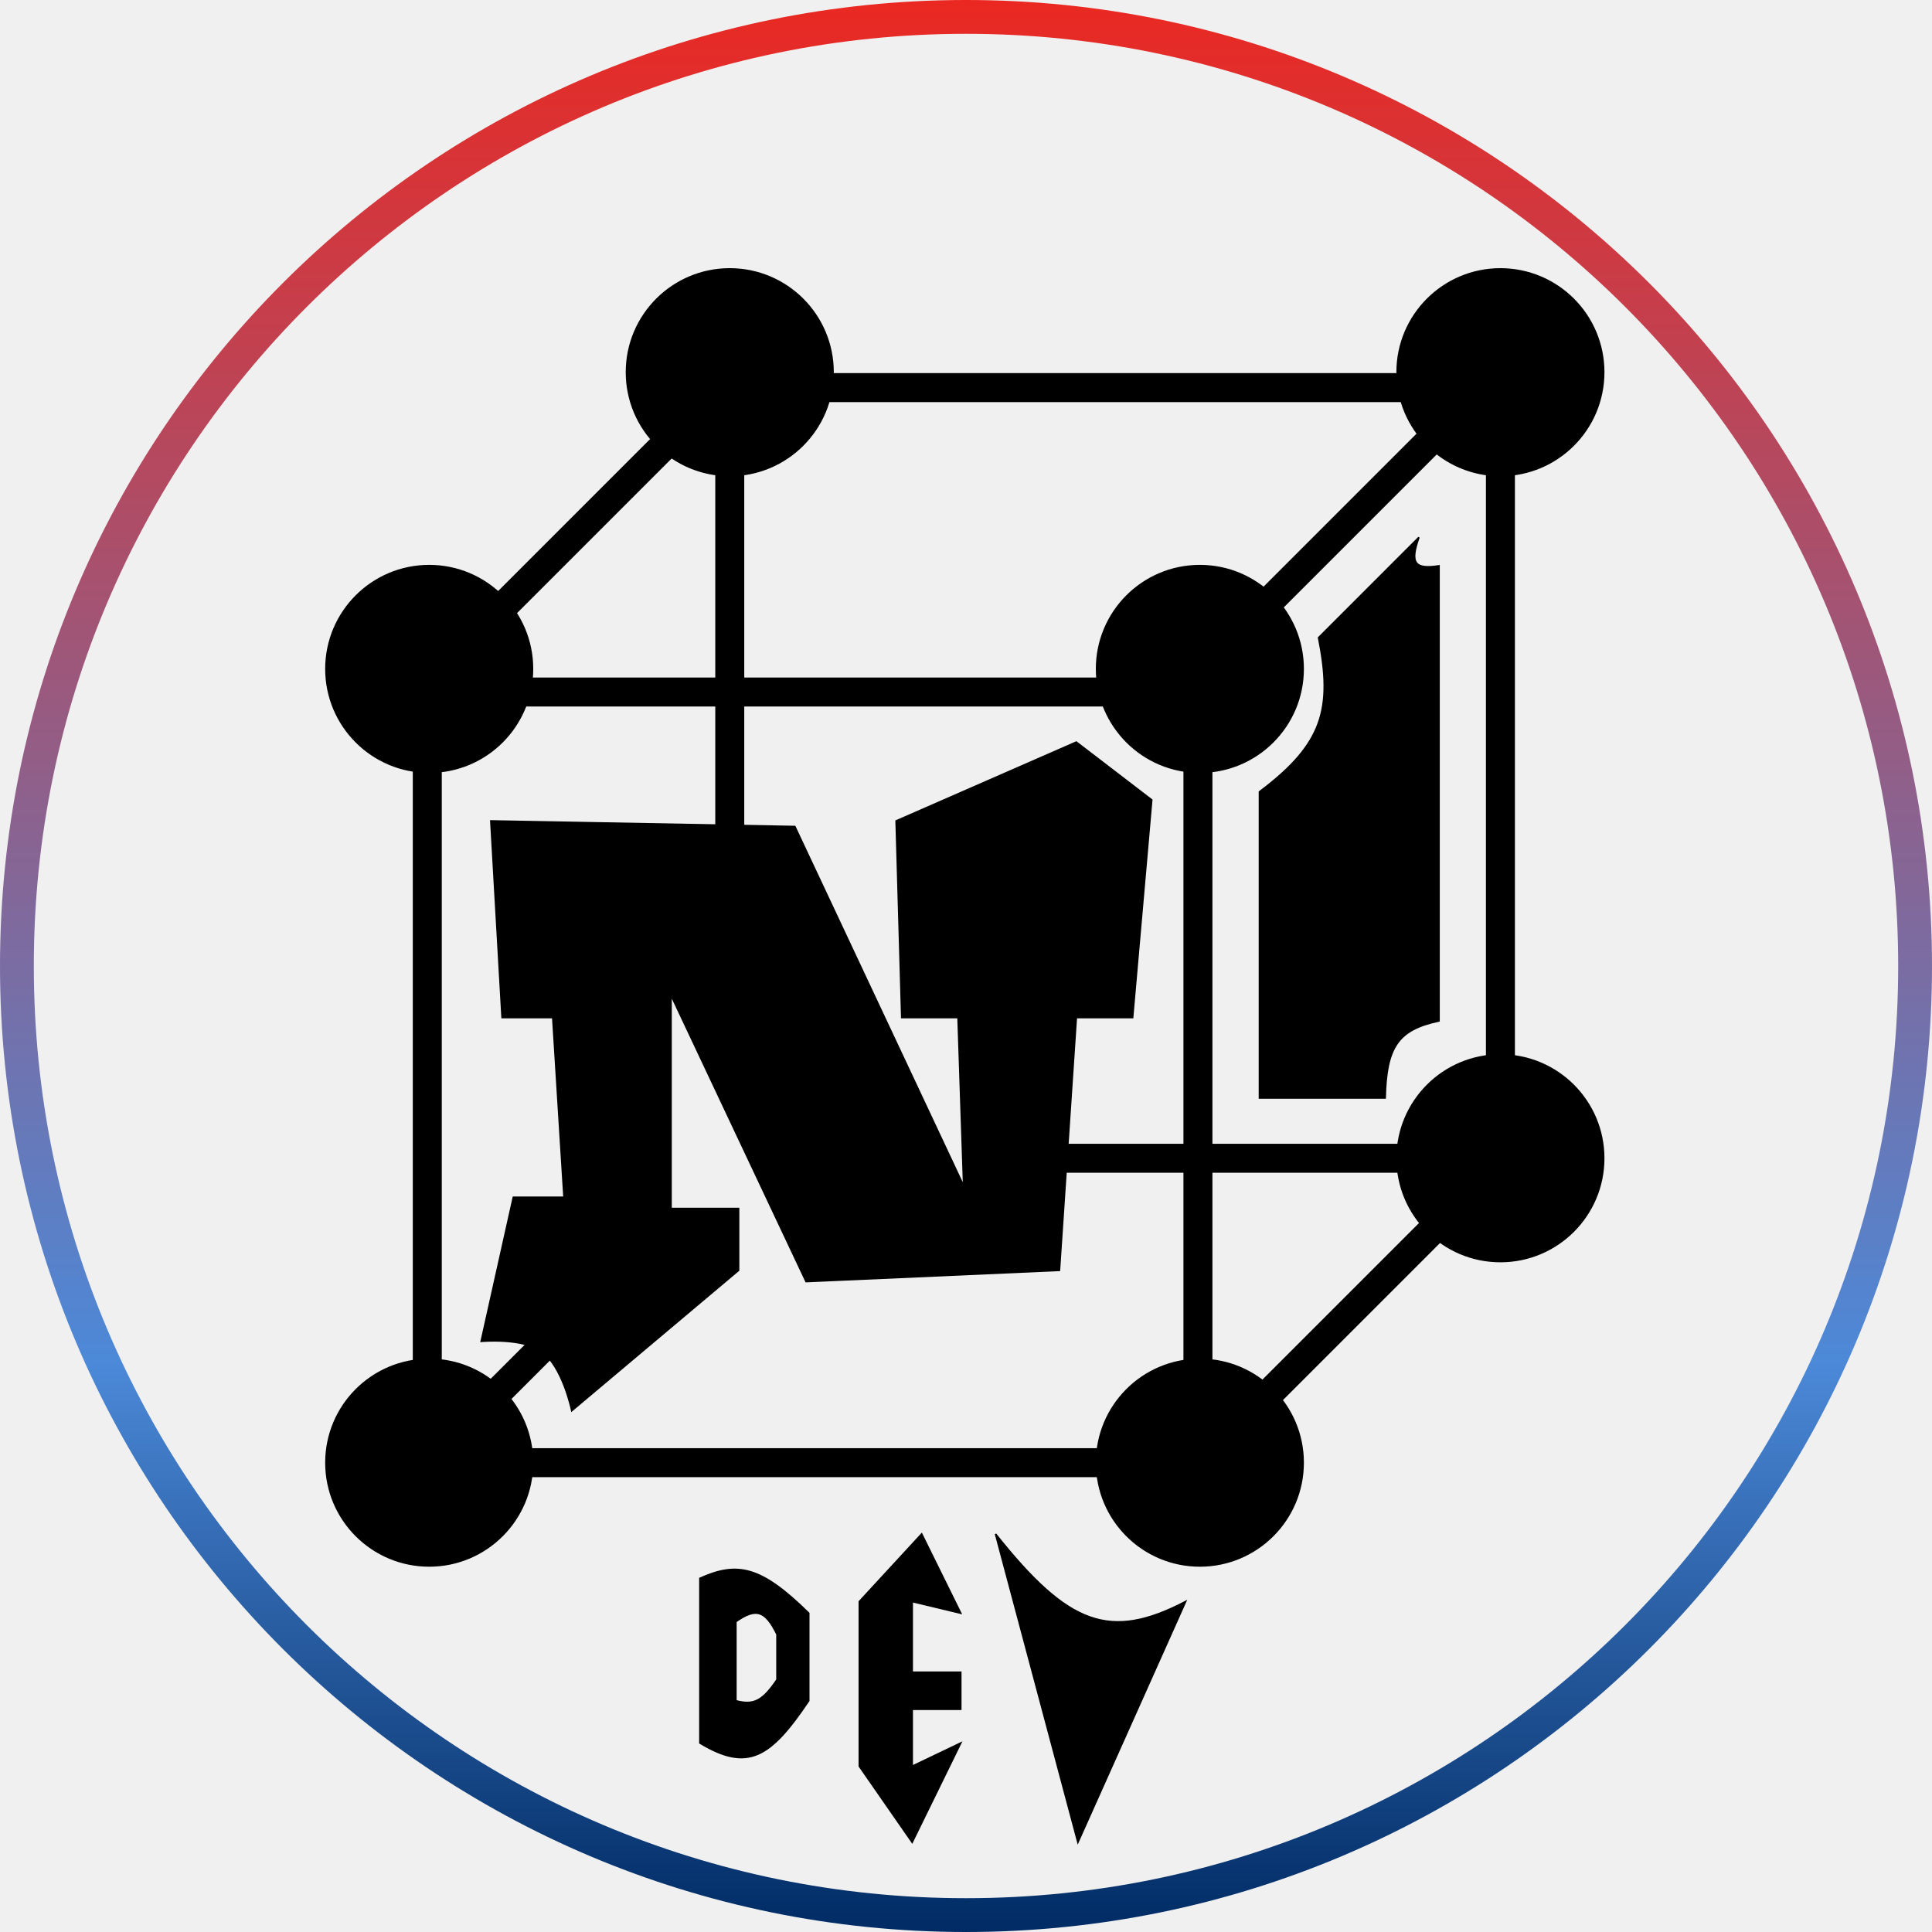
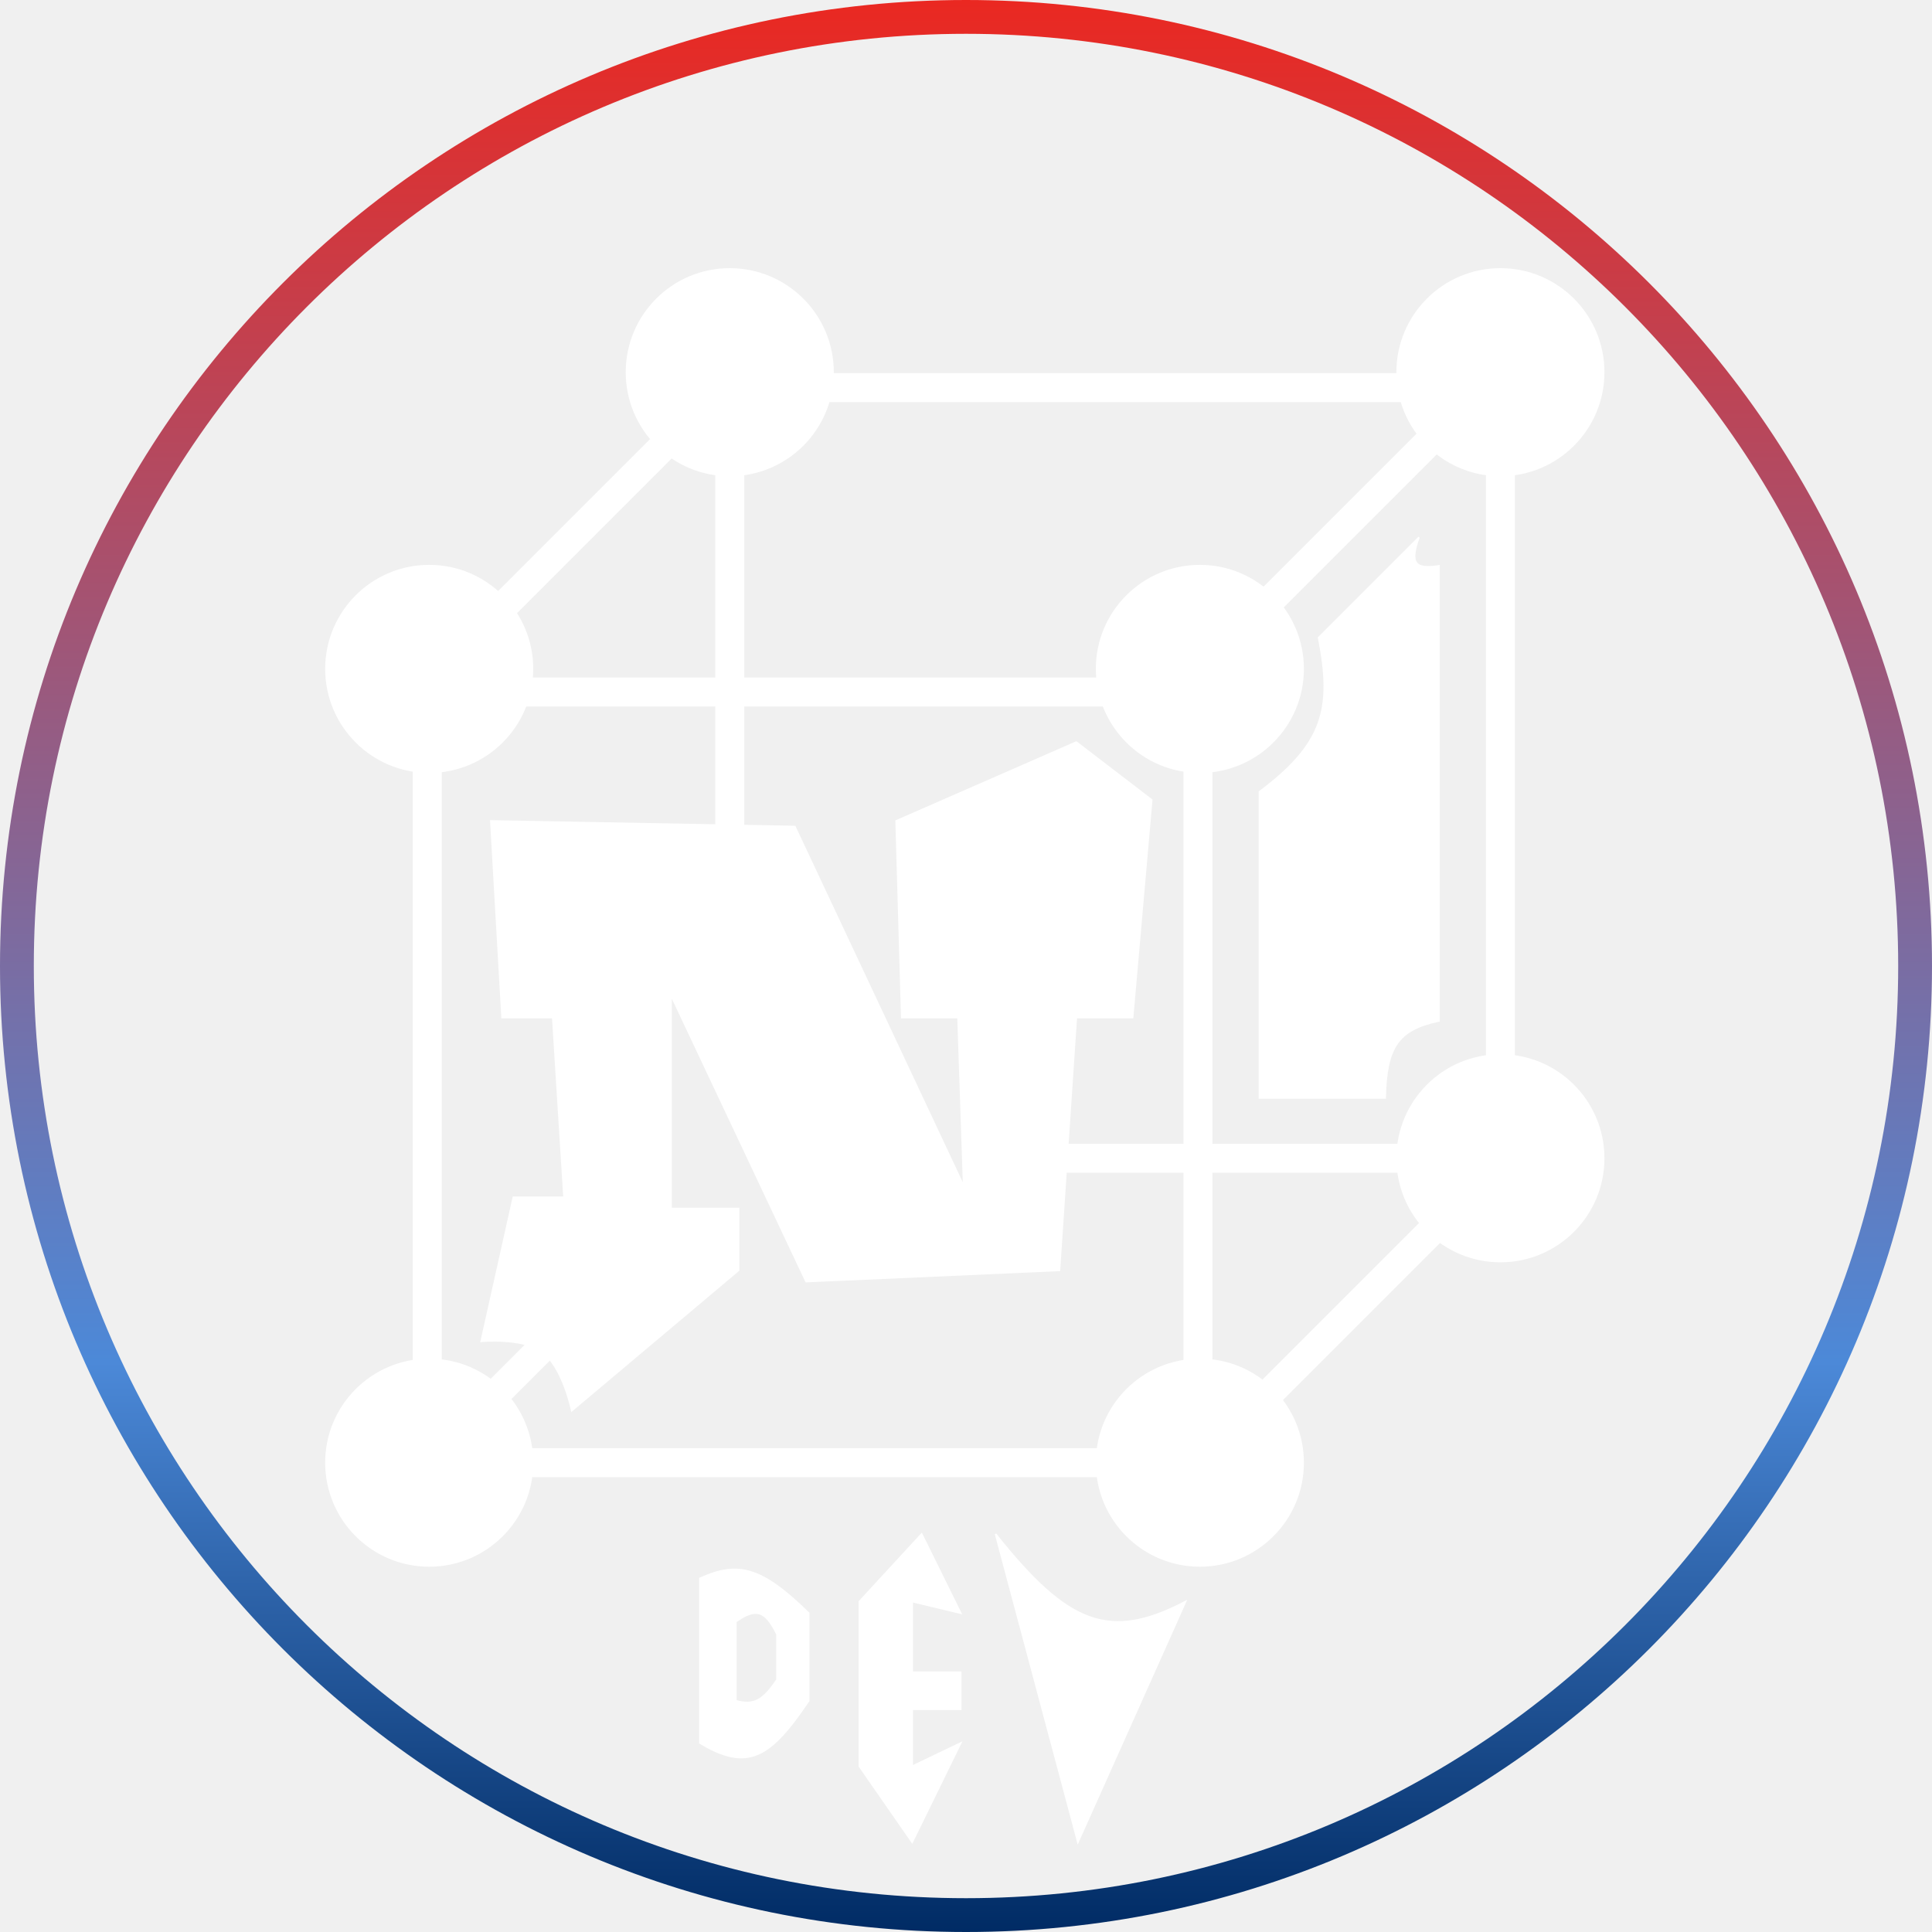
<svg xmlns="http://www.w3.org/2000/svg" width="1200" height="1200" viewBox="0 0 1200 1200" fill="none">
  <circle cx="600" cy="600" r="589.5" stroke="url(#paint0_linear_30_3)" stroke-width="21" />
-   <path d="M746.453 415.466L933.134 228.785" stroke="black" stroke-width="18" />
-   <path d="M742.863 910.888L935.527 718.224" stroke="black" stroke-width="18" />
-   <path d="M262.998 910.888L416.172 757.714" stroke="black" stroke-width="18" />
-   <path d="M268.981 420.253L452.072 237.162" stroke="black" stroke-width="18" />
-   <path d="M744.06 429.826H265.391V908.495H744.06V429.826Z" stroke="black" stroke-width="18" />
-   <path d="M453.268 240.751H931.937V719.421H621.999C618.942 785.846 602.29 781.012 553.789 719.421H510.709L453.268 628.473V240.751Z" stroke="black" stroke-width="18" />
-   <circle cx="453.269" cy="231.178" r="64.12" fill="black" stroke="black" />
-   <circle cx="266.588" cy="415.466" r="64.12" fill="black" stroke="black" />
-   <circle cx="266.588" cy="908.495" r="64.12" fill="black" stroke="black" />
-   <circle cx="745.257" cy="415.466" r="64.12" fill="black" stroke="black" />
-   <circle cx="745.257" cy="908.495" r="64.12" fill="black" stroke="black" />
-   <circle cx="931.937" cy="231.178" r="64.12" fill="black" stroke="black" />
-   <circle cx="931.937" cy="719.421" r="64.12" fill="black" stroke="black" />
-   <path d="M343.341 632.02H311.874L304.881 509.902L493.685 513.391L598.576 736.693L595.079 632.02H560.116L556.619 509.902L668.503 460.939L715.34 496.839L703.466 632.02H668.503L658.014 789.029L500.677 796.007L416.765 618.064V750.649H458.721V789.029L355.141 876.184C355.141 876.184 349.444 848.301 335.994 839.088C323.888 830.794 298.897 833.104 298.897 833.104L318.866 743.671H350.334L343.341 632.02Z" fill="black" stroke="black" />
-   <path d="M819.016 396.066C827.721 440.238 822.085 461.907 782.295 491.803V681.967H860.328C861.119 650.219 868.272 639.59 893.771 634.098V351.475C878.626 353.78 875.596 349.857 881.312 333.771L819.016 396.066Z" fill="black" stroke="black" />
-   <path d="M572.459 952.787L533.771 994.754V1097.05L566.557 1144.26L596.721 1082.62L566.557 1097.05V1061.64H596.721V1038.69H566.557V994.754L596.721 1001.97L572.459 952.787Z" fill="black" />
-   <path d="M669.508 1144.26L618.361 952.787C663.675 1009.82 689.467 1019.19 736.393 994.754L669.508 1144.26Z" fill="black" />
-   <path fill-rule="evenodd" clip-rule="evenodd" d="M434.754 980.328V1082.62C464.538 1100.58 478.467 1091.74 502.295 1056.39V1001.97C472.465 972.649 458.012 969.926 434.754 980.328ZM457.049 1056.39V1007.21C469.88 998.207 475.337 1000.53 482.623 1015.08V1043.28C473.845 1056.24 468.286 1059.44 457.049 1056.39Z" fill="black" />
-   <path d="M572.459 952.787L533.771 994.754V1097.05L566.557 1144.26L596.721 1082.62L566.557 1097.05V1061.64H596.721V1038.69H566.557V994.754L596.721 1001.97L572.459 952.787Z" stroke="black" />
-   <path d="M669.508 1144.26L618.361 952.787C663.675 1009.82 689.467 1019.19 736.393 994.754L669.508 1144.26Z" stroke="black" />
-   <path fill-rule="evenodd" clip-rule="evenodd" d="M434.754 980.328V1082.62C464.538 1100.58 478.467 1091.74 502.295 1056.39V1001.97C472.465 972.649 458.012 969.926 434.754 980.328ZM457.049 1056.39V1007.21C469.88 998.207 475.337 1000.53 482.623 1015.08V1043.28C473.845 1056.24 468.286 1059.44 457.049 1056.39Z" stroke="black" />
+   <path d="M746.453 415.466L933.134 228.785" stroke="white" stroke-width="18" />
+   <path d="M742.863 910.888L935.527 718.224" stroke="white" stroke-width="18" />
+   <path d="M262.998 910.888L416.172 757.714" stroke="white" stroke-width="18" />
+   <path d="M268.981 420.253L452.072 237.162" stroke="white" stroke-width="18" />
+   <path d="M744.06 429.826H265.391V908.495H744.06V429.826Z" stroke="white" stroke-width="18" />
+   <path d="M453.268 240.751H931.937V719.421H621.999C618.942 785.846 602.29 781.012 553.789 719.421H510.709L453.268 628.473V240.751Z" stroke="white" stroke-width="18" />
+   <circle cx="453.269" cy="231.178" r="64.12" fill="white" stroke="white" />
+   <circle cx="266.588" cy="415.466" r="64.12" fill="white" stroke="white" />
+   <circle cx="266.588" cy="908.495" r="64.12" fill="white" stroke="white" />
+   <circle cx="745.257" cy="415.466" r="64.12" fill="white" stroke="white" />
+   <circle cx="745.257" cy="908.495" r="64.12" fill="white" stroke="white" />
+   <circle cx="931.937" cy="231.178" r="64.12" fill="white" stroke="white" />
+   <circle cx="931.937" cy="719.421" r="64.12" fill="white" stroke="white" />
+   <path d="M343.341 632.02H311.874L304.881 509.902L493.685 513.391L598.576 736.693L595.079 632.02H560.116L556.619 509.902L668.503 460.939L715.34 496.839L703.466 632.02H668.503L658.014 789.029L500.677 796.007L416.765 618.064V750.649H458.721V789.029L355.141 876.184C355.141 876.184 349.444 848.301 335.994 839.088C323.888 830.794 298.897 833.104 298.897 833.104L318.866 743.671H350.334L343.341 632.02Z" fill="white" stroke="white" />
+   <path d="M819.016 396.066C827.721 440.238 822.085 461.907 782.295 491.803V681.967H860.328C861.119 650.219 868.272 639.59 893.771 634.098V351.475C878.626 353.78 875.596 349.857 881.312 333.771L819.016 396.066Z" fill="white" stroke="white" />
+   <path d="M572.459 952.787L533.771 994.754V1097.05L566.557 1144.26L596.721 1082.62L566.557 1097.05V1061.64H596.721V1038.69H566.557V994.754L596.721 1001.97L572.459 952.787Z" fill="white" />
+   <path d="M669.508 1144.26L618.361 952.787C663.675 1009.82 689.467 1019.19 736.393 994.754L669.508 1144.26Z" fill="white" />
+   <path fill-rule="evenodd" clip-rule="evenodd" d="M434.754 980.328V1082.62C464.538 1100.58 478.467 1091.74 502.295 1056.39V1001.97C472.465 972.649 458.012 969.926 434.754 980.328ZM457.049 1056.39V1007.21C469.88 998.207 475.337 1000.53 482.623 1015.08V1043.28C473.845 1056.24 468.286 1059.44 457.049 1056.39Z" fill="white" />
+   <path d="M572.459 952.787L533.771 994.754V1097.05L566.557 1144.26L596.721 1082.62L566.557 1097.05V1061.64H596.721V1038.69H566.557V994.754L596.721 1001.97L572.459 952.787Z" stroke="white" />
+   <path d="M669.508 1144.26L618.361 952.787C663.675 1009.82 689.467 1019.19 736.393 994.754L669.508 1144.26Z" stroke="white" />
+   <path fill-rule="evenodd" clip-rule="evenodd" d="M434.754 980.328V1082.62C464.538 1100.58 478.467 1091.74 502.295 1056.39V1001.97C472.465 972.649 458.012 969.926 434.754 980.328ZM457.049 1056.39V1007.21C469.88 998.207 475.337 1000.53 482.623 1015.08V1043.28C473.845 1056.24 468.286 1059.44 457.049 1056.39Z" stroke="white" />
  <defs>
    <linearGradient id="paint0_linear_30_3" x1="600" y1="0" x2="600" y2="1200" gradientUnits="userSpaceOnUse">
      <stop stop-color="#EA2821" />
      <stop offset="0.705" stop-color="#4C89D8" />
      <stop offset="1" stop-color="#002B64" />
    </linearGradient>
  </defs>
</svg>
